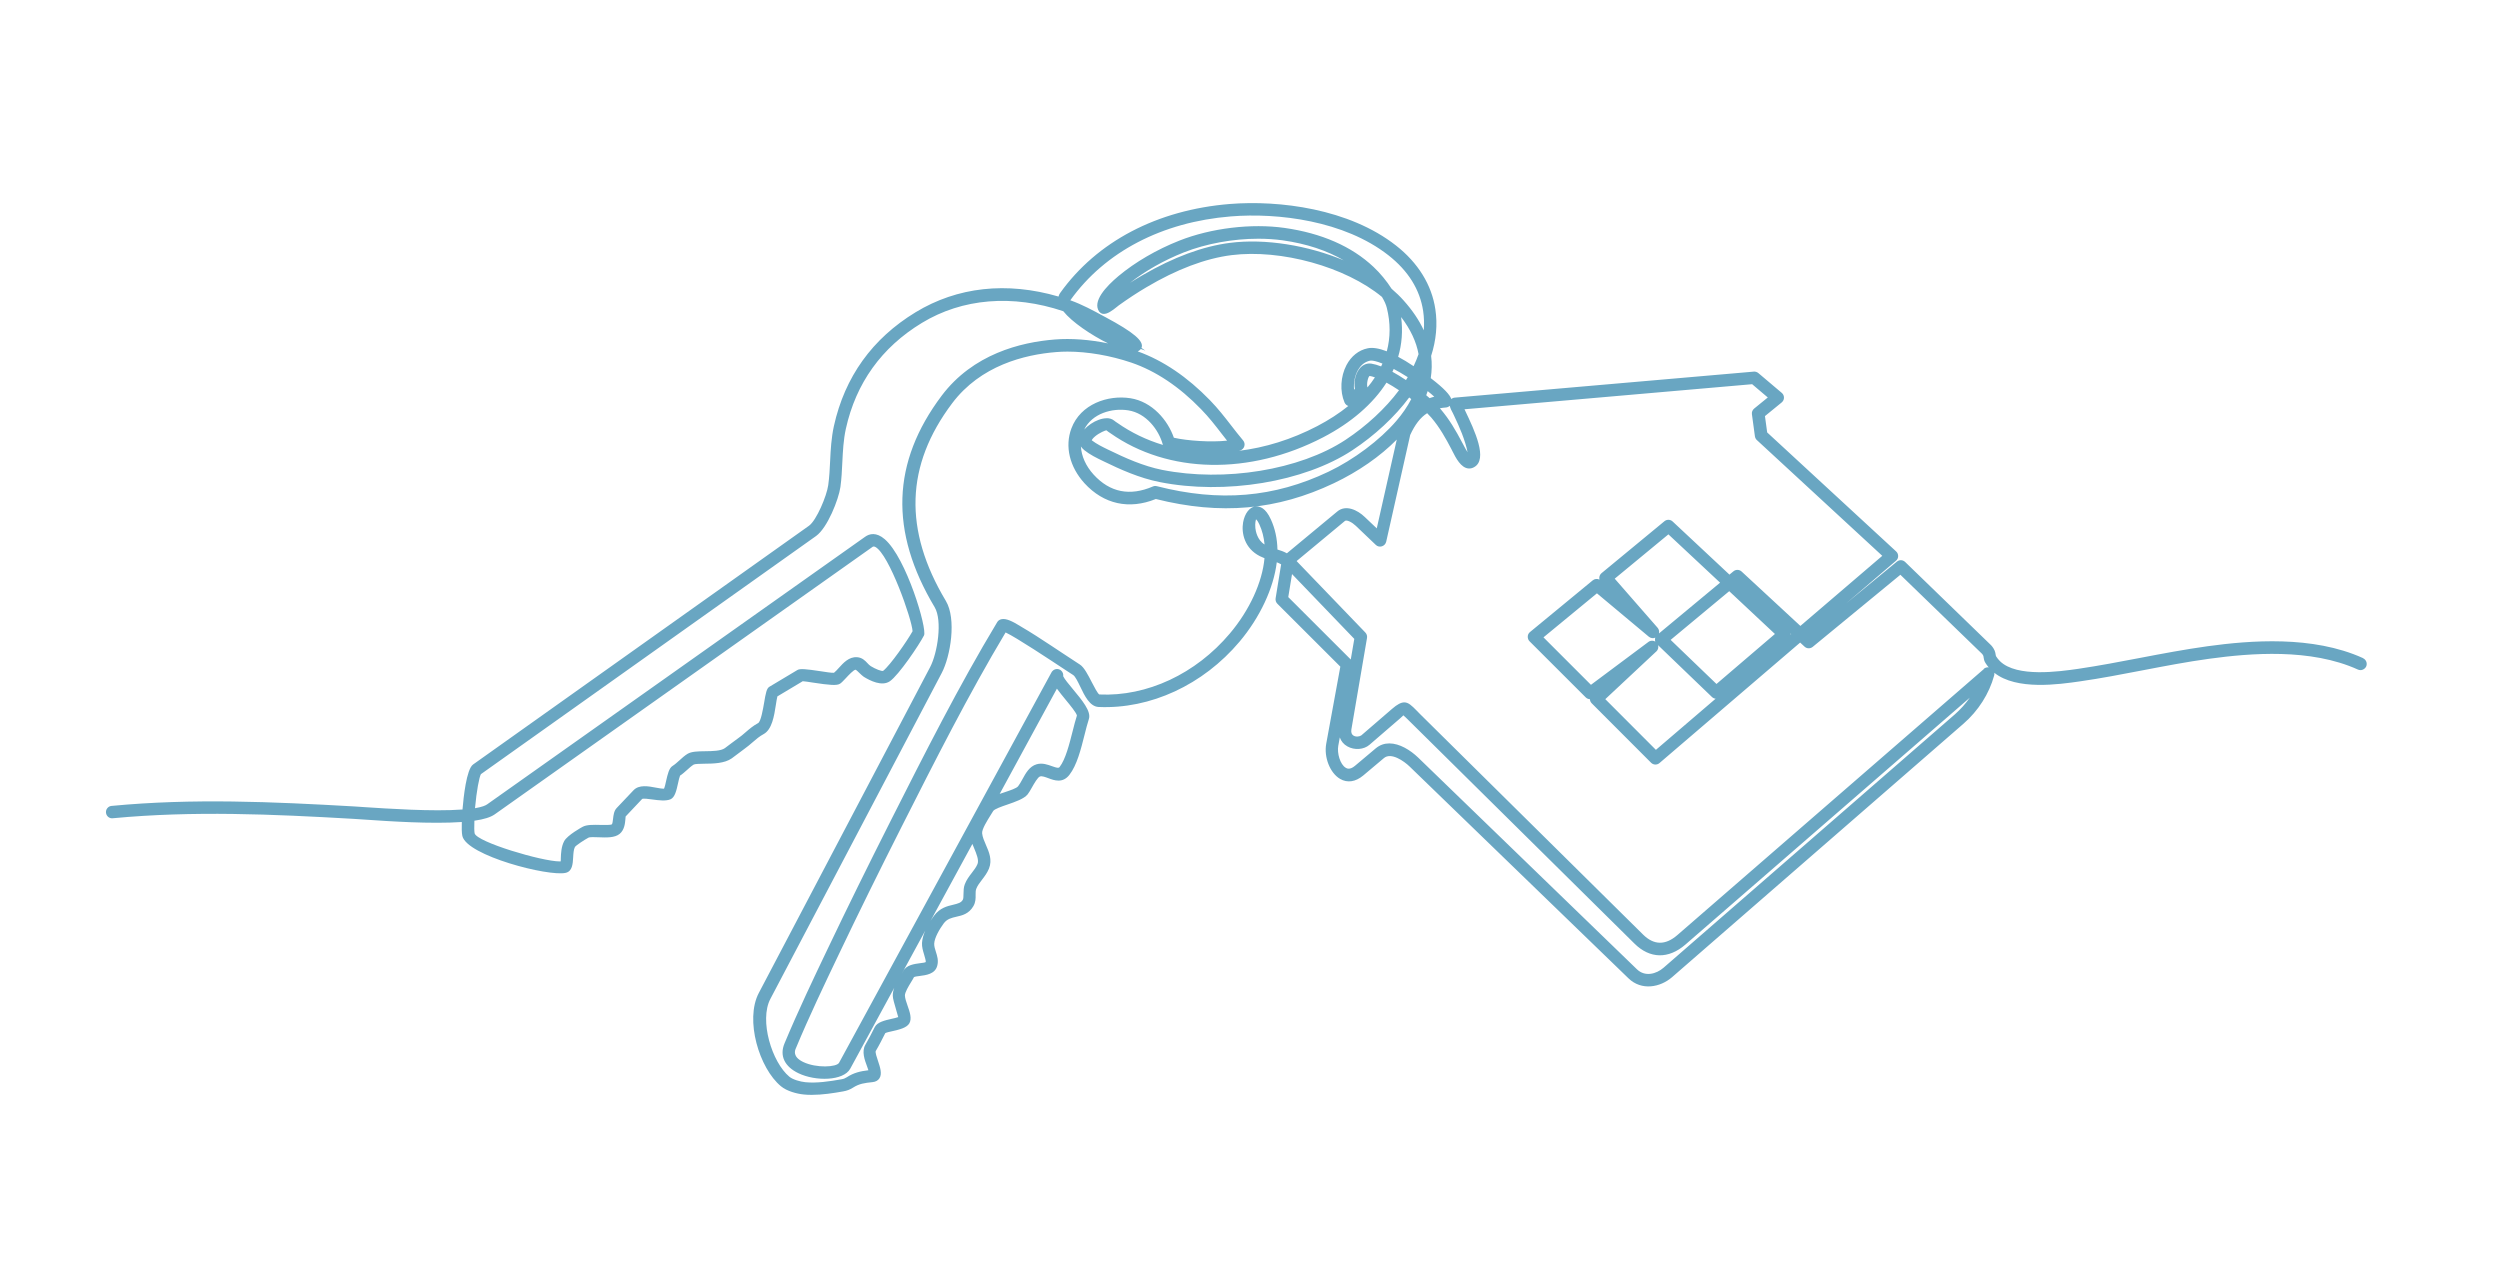
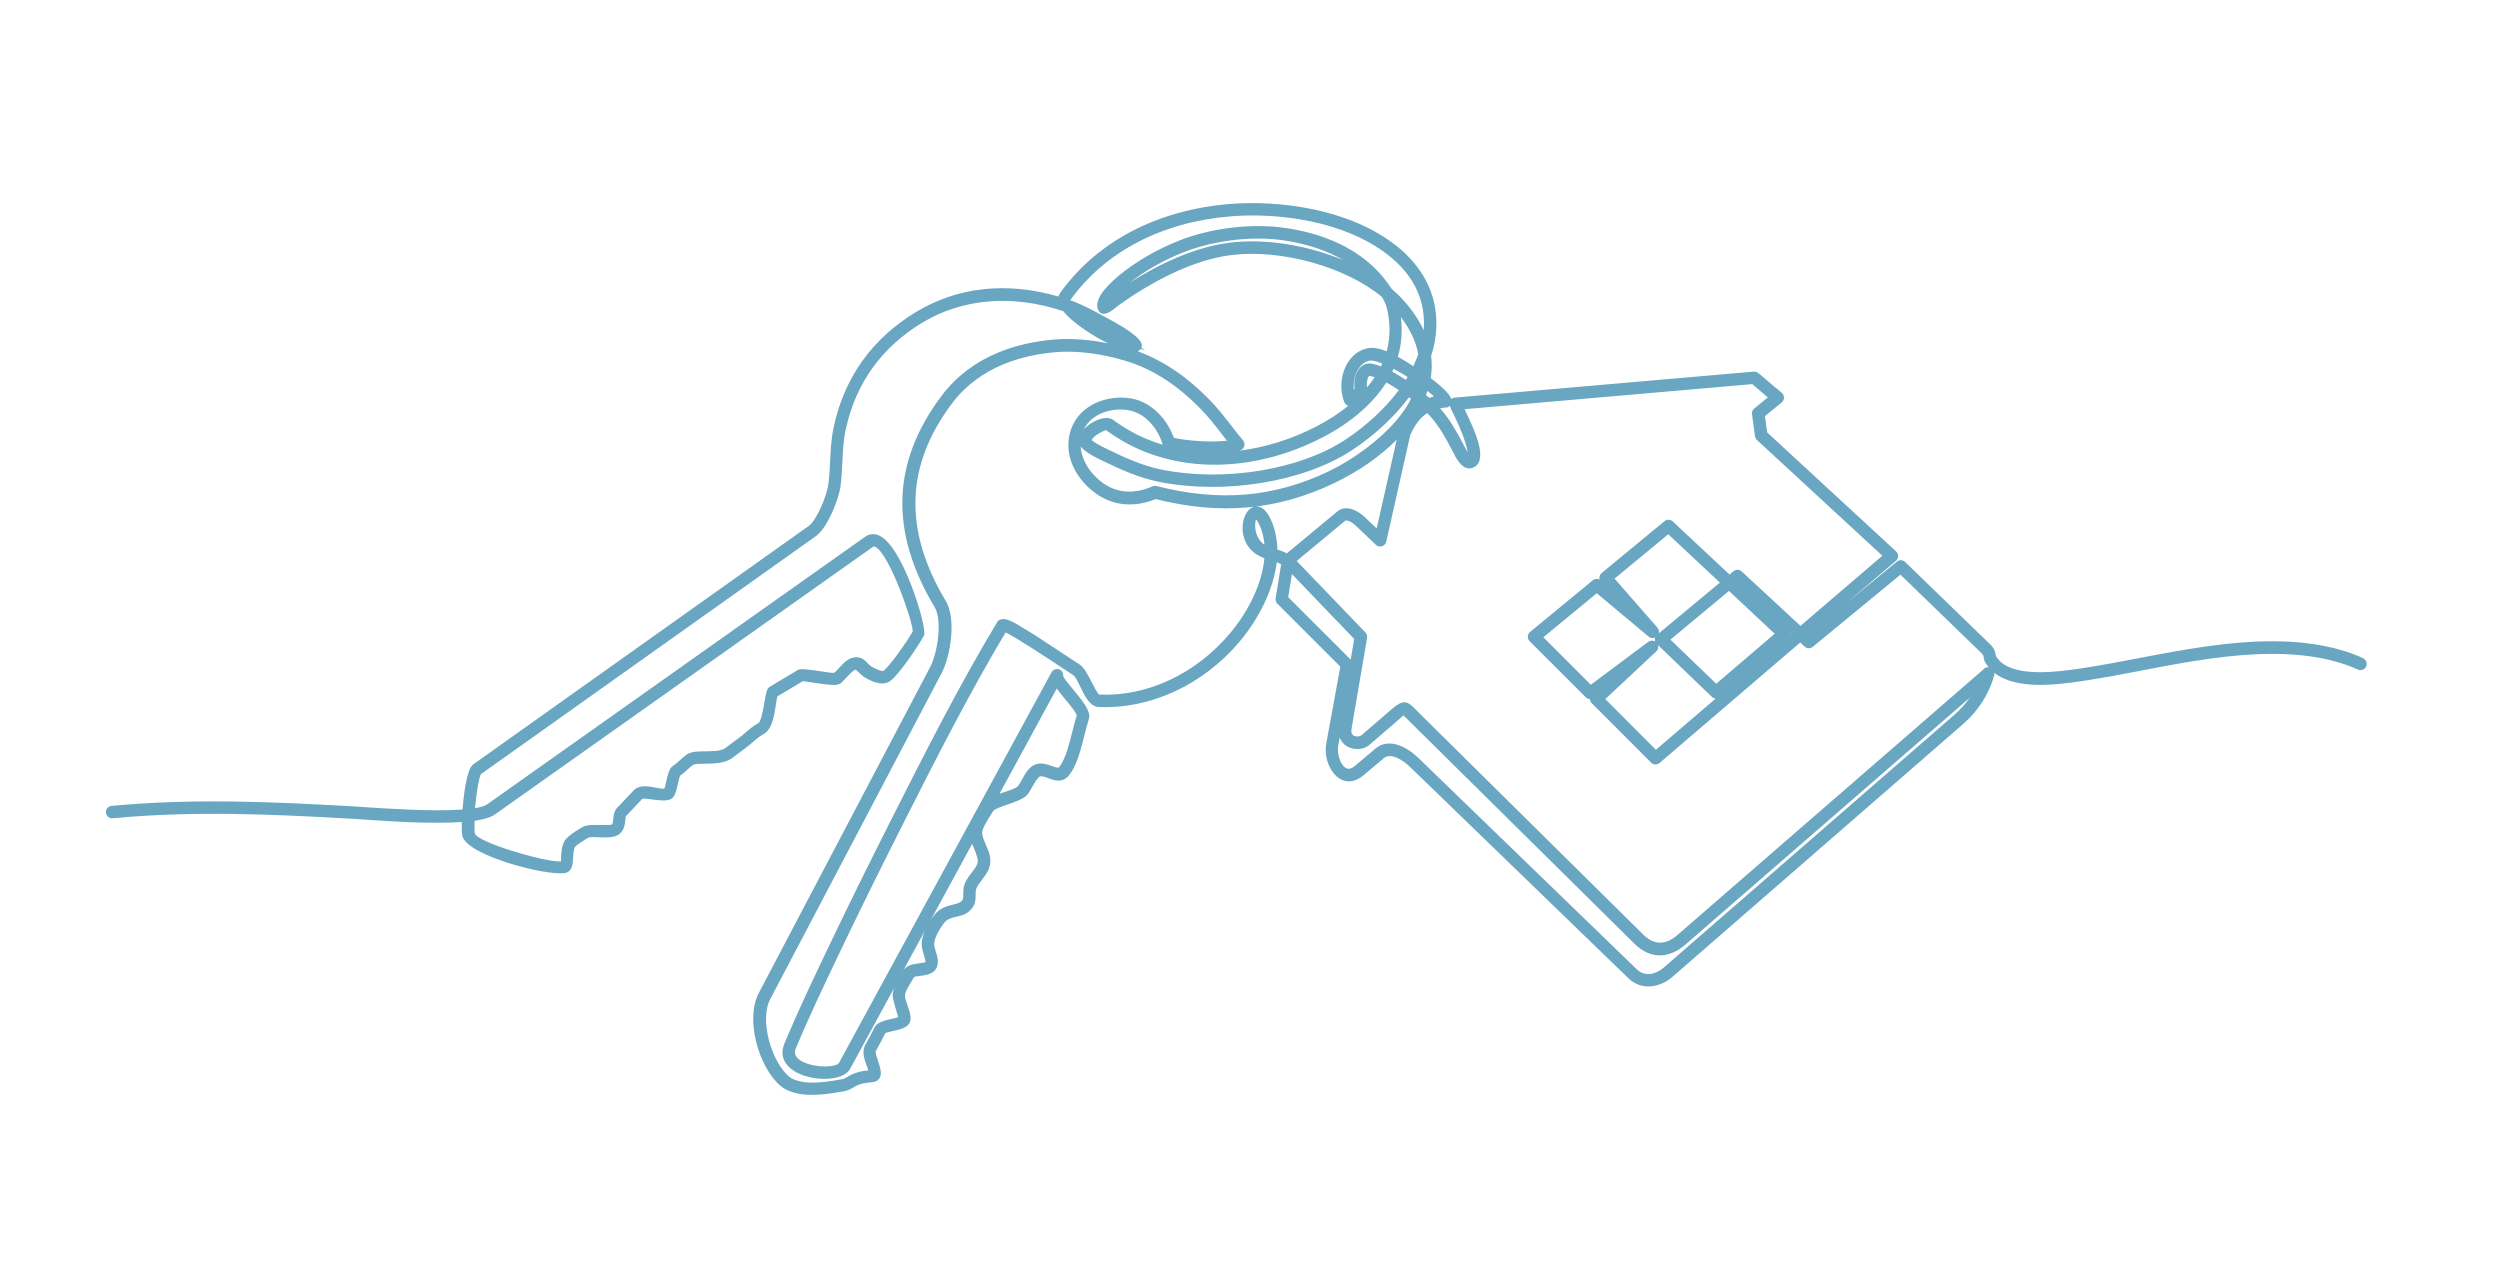
<svg xmlns="http://www.w3.org/2000/svg" viewBox="0 0 326 167">
-   <path stroke-width="0" fill="#69a6c2" transform="scale(.01)" d=" M30812 8581 c-656-297-1471-230-2026-154 -295 41-592 97-879 152 -265 51-539 103-810 143 -239 34-797 115-1017-100 -19-19-36-40-50-62 -3-5-5-12-7-25 -4-28-10-66-58-120 l-1122-1087 c-30-29-76-31-108-4 l-661 544 650-556 c18-15 28-37 28-60 c0-24-9-45-26-61 l-1682-1552-29-213 218-178 c19-16 30-38 30-62 c0-25-10-47-29-63 l-305-258 c-17-14-38-21-60-19 l-3899 339 c-21 2-35 10-45 18 -19-54-90-136-268-272 c15-97 17-194 5-290 c66-205 85-409 55-608 -47-318-225-606-514-832 -611-479-1520-593-2167-541 -946 77-1732 489-2212 1161 -10 14-17 29-21 46 -676-197-1320-126-1864 205 -564 343-923 842-1065 1484 -34 156-42 307-49 454 -5 104-10 211-25 317 -19 139-153 459-251 529 l-4380 3113 c-87 62-125 431-138 587 -386 29-985-12-1277-31 -55-4-100-7-133-9 -1065-61-2108-108-3166-7 -22 2-41 12-55 29 -14 17-20 38-18 59 c4 45 44 79 89 73 c1047-99 2083-53 3141 8 c39 2 90 6 151 10 c305 21 863 59 1259 31 -2 68-2 143 7 182 c59 258 1126 532 1347 481 c88-20 93-117 98-202 c3-51 6-103 23-135 c14-22 125-94 175-121 c19-11 80-8 133-6 c99 4 212 9 276-45 c61-51 69-133 74-188 c1-15 3-36 3-38 l216-229 c16-8 86 0 132 7 c87 12 177 23 237-2 c58-25 78-115 99-211 c8-37 17-77 26-98 c29-18 58-45 89-72 c29-27 60-54 89-72 c15-9 81-10 133-11 c120-1 269-3 363-70 c27-19 53-39 79-59 c29-22 58-45 88-66 c36-25 70-55 103-83 c48-42 94-81 145-108 c110-59 138-237 160-380 c6-42 13-81 20-112 l331-198 c27 2 78 9 132 18 c217 33 314 42 355 14 c21-14 45-41 74-71 c36-39 102-110 128-111 c10 4 36 29 51 44 c20 19 39 37 55 48 c83 52 237 129 340 59 c116-79 382-474 446-598 c44-86-230-1010-511-1254 -112-97-201-72-256-33 l-4930 3490 c-21 15-64 34-158 50 c21-231 55-404 77-444 l4370-3105 c149-106 295-478 318-639 c15-109 20-217 25-323 c7-143 14-290 46-437 c132-596 466-1061 991-1380 c528-321 1182-375 1844-153 c113 142 364 311 585 420 -240-50-482-68-695-51 -448 35-1067 191-1475 732 -653 868-683 1771-92 2759 c103 173 38 596-59 781 l-2234 4249 c-185 351 6 984 289 1217 c78 65 208 98 295 107 c35 4 71 5 107 5 c136 0 280-22 408-45 c51-9 88-23 129-49 c83-53 151-61 254-72 c42-4 72-21 91-50 c38-59 8-146-20-230 -14-41-37-110-28-126 c45-76 85-156 124-233 c16-9 62-19 94-26 c87-20 185-42 220-102 c35-62 6-147-23-229 -17-48-34-98-35-134 c0-41 46-118 81-175 c16-26 30-49 37-64 c9-7 48-12 73-15 c85-11 201-25 230-131 c20-70 0-131-17-184 -12-37-23-72-22-107 c4-78 70-191 125-265 c44-58 100-71 165-86 c76-17 162-37 221-138 c30-52 30-103 29-147 c0-30 0-56 8-78 c16-42 45-80 76-120 c33-43 67-88 90-144 c46-115 0-218-39-308 -23-53-45-103-50-153 -5-53 68-168 111-237 c13-20 24-39 33-53 c15-26 113-60 184-84 c106-37 216-74 265-133 c17-21 35-53 56-90 c27-48 77-136 106-144 c27-8 66 7 107 22 c79 30 188 70 276-43 c98-126 150-333 196-516 c19-77 38-150 58-212 c33-100-90-247-209-390 -53-64-109-131-126-168 c4-28-6-56-28-75 -30-25-72-25-103-1 -12 9-20 21-24 30 l-2768 5087 c-31 57-294 72-466-10 -144-69-109-152-97-179 c173-416 369-825 558-1221 c254-533 523-1079 823-1672 c427-844 868-1717 1354-2530 c144 68 576 355 769 482 c51 34 91 60 113 74 c27 18 61 88 91 150 c58 122 125 260 239 266 c675 30 1363-287 1839-852 c266-316 445-699 485-1035 c20 8 38 16 57 27 l-72 443 c-4 26 4 52 23 71 l821 820-184 1005 c-32 176 49 382 181 459 c95 55 201 39 301-44 l271-228 c93-78 261 39 336 112 l2852 2760 c171 166 415 118 568-14 l3801-3306 c193-168 335-391 400-629 c3-12 4-24 2-35 c290 232 845 151 1117 112 c272-39 547-92 812-143 c286-55 582-112 875-152 c536-73 1319-139 1937 141 c20 9 42 10 62 2 c20-8 37-23 46-42 c18-41 0-89-41-108 Z M13035 10354 l747-1374 c34 47 76 98 116 147 c56 68 140 170 145 204 -19 57-36 127-55 201 -44 173-93 369-170 469 -13 18-36 13-100-10 -56-20-126-46-200-25 -94 27-143 117-186 196 -19 35-37 67-56 91 -22 27-102 53-173 77 -23 8-46 15-69 23 Z M18042 7055 Z M14877 4551 l58 21-50-35 c37-87-101-204-473-403 l-23-12 c-132-73-285-154-426-204 h-3 s-2-4-2-4 c452-631 1195-1019 2092-1092 c617-50 1479 56 2054 506 c259 203 412 448 454 728 c12 82 15 166 8 251 -61-132-149-262-262-388 -47-53-100-104-158-154 -62-98-150-205-236-285 -285-268-676-439-1160-508 -432-61-957 2-1372 166 -294 116-575 280-792 461 -166 139-344 332-253 464 l-2 4 4-3 c12 16 29 26 49 29 c54 7 121-43 185-95 c9-7 16-13 20-16 c120-86 241-166 360-236 c396-235 770-376 1110-419 c645-81 1487 152 1962 545 c32 53 53 101 63 142 c49 195 48 386 0 567 -102-39-186-53-250-39 -117 24-214 102-276 219 -78 149-88 341-25 488 c10 22 28 38 49 45 -119 96-255 184-406 263 -334 174-681 281-1022 322 c6-2 11-3 17-5 c27-8 47-28 55-55 c8-27 2-54-16-76 -56-67-107-132-157-197 -83-107-168-217-275-327 -295-304-611-518-942-637 c17-7 31-18 41-33 Z M16848 7486 l812 845-46 269-815-814 49-300 Z M17451 9726 l20-110 c17 49 50 90 99 117 c91 52 214 43 287-20 l401-346 11-10 c6-6 22-20 31-29 c15 12 42 38 95 91 l2918 2885 c202 200 444 204 665 13 l3708-3219 c-55 79-120 151-192 215 l-3801 3306 c-94 82-242 123-348 20 l-2852-2760 c-102-98-243-185-376-185 -63 0-123 19-178 65 l-271 228 c-67 56-106 33-119 25 -75-44-115-192-98-287 Z M16370 6886 c-7-66 7-109 8-114 c0 0 17 7 44 66 c37 80 59 168 68 262 -96-58-116-177-120-213 Z M16371 6603 c-77 10-140 92-161 209 -24 139 18 338 218 440 c20 10 40 19 61 27 -28 313-195 678-452 982 -443 526-1080 824-1702 795 -21-11-67-100-97-158 -50-97-101-197-156-232 -79-51-158-103-236-155 l-136-90 c-129-85-263-173-399-252 l-16-10 c-87-53-175-100-239-84 -23 6-42 19-53 39 -500 830-951 1724-1388 2588 -297 588-567 1136-824 1675 -180 377-384 805-561 1229 -67 160 0 302 182 389 c224 108 587 101 675-59 l574-1055 c-12 33-20 68-19 104 c0 36 21 105 48 198 c8 27 18 60 23 80 -21 8-58 16-84 22 -89 20-189 43-221 107 l-6 11 c-37 73-75 149-117 220 -52 87-9 201 22 284 c6 15 12 33 17 49 -106 13-188 31-283 92 -22 14-39 21-69 26 -151 27-325 53-470 38 -68-7-163-34-208-71 -228-188-396-736-248-1016 l2234-4249 c115-218 195-705 54-940 -554-925-527-1768 82-2577 c371-493 943-635 1357-668 c48-4 97-6 147-6 c263 0 559 51 834 144 c318 109 624 313 909 608 c103 106 182 208 266 317 c24 31 47 61 72 92 -212 23-518 2-694-38 -78-227-281-470-566-515 -292-46-651 75-770 394 -88 235-23 502 171 715 c251 273 581 346 930 205 c844 212 1582 146 2322-206 c318-151 604-350 820-569 l-261 1158-157-149 c-95-91-247-164-358-71 l-657 545 c-43-24-83-37-123-49 -3-141-31-273-86-393 -69-151-145-174-199-168 Z M12136 12005 l544-1000 c7 18 15 36 22 54 c32 77 65 157 45 207 -17 42-45 78-75 117 -34 44-69 90-91 148 -16 40-16 86-17 126 c0 29-1 63-9 76 -22 39-61 49-126 65 -77 18-172 40-249 143 -11 15-27 37-43 63 Z M12023 12296 c-3 51 13 104 27 150 c12 41 24 83 22 99 -9 7-48 12-74 15 -75 10-179 23-219 103 -7 13-14 26-22 39 l309-568 c-23 52-40 108-43 162 Z M18272 4136 c121 159 197 321 226 482 -18 51-39 104-64 156 h-2 c-72-49-138-88-200-121 c49-166 62-339 39-516 Z M17669 5069 s-8 9-12 13 c-9-92 11-192 56-265 c26-43 74-98 153-114 c3 0 8-1 15-1 c23 0 67 7 146 39 -5 12-11 25-17 37 -46-18-89-30-126-36 -54-9-107 11-147 55 -59 65-87 179-69 273 Z M18157 4848 c6-12 12-24 17-37 c58 31 120 67 183 107 -7 13-15 25-23 38 -61-41-121-77-177-108 Z M18079 4989 c51 28 107 62 164 100 -177 237-424 466-698 647 -596 393-1579 553-2392 391 -244-49-485-157-689-257 l-13-6 c-76-37-148-72-214-122 c0-4 8-22 42-51 c60-50 136-79 148-80 c18 15 35 27 54 39 c753 530 1815 550 2772 53 c366-190 651-437 827-714 Z M14135 5867 c79 63 161 103 257 149 c213 104 466 218 729 270 c851 170 1885 0 2514-415 c291-192 553-435 741-688 c9 7 18 14 27 21 -49 95-115 192-196 286 -215 250-554 504-883 661 -710 338-1421 398-2238 189 -7-2-14-3-21-3 -11 0-21 2-32 7 -300 129-560 77-772-155 -102-112-159-241-166-367 c10 15 23 30 41 45 Z M17859 4902 c21 3 44 10 70 19 -29 44-61 88-97 131 -16-45 9-141 27-149 Z M14431 5454 c-32 0-69 7-108 22 -65 24-135 70-185 125 c103-208 361-284 575-250 c235 37 397 256 449 443 c0 3 2 6 3 8 -213-64-413-160-594-287 -15-10-28-18-41-29 -26-22-60-33-99-33 Z M17528 3397 c-472-198-1031-289-1490-230 -353 45-737 187-1140 422 -54 31-108 64-162 99 c197-155 444-295 702-397 c292-115 643-178 970-178 c110 0 217 7 319 21 c311 44 579 133 801 264 Z M18642 5192 c-14-12-29-25-44-38 c7-18 13-36 19-54 c33 26 62 51 86 73 -21 5-42 12-62 19 Z M22384 8920 l-599-576 764-635 596 558-762 652 Z M23349 8261 l8 7-8 6 s0-2 0-3 v-11 Z M21633 8260 c6-25 0-53-17-73 l-560-641 700-578 674 630-797 662 Z M21587 8367 c-28-17-64-17-92 4 l-749 559-619-619 697-574 677 566 c24 20 57 24 84 12 -2 7-4 15-4 23 c0 10 1 20 4 29 Z M21599 8495 c23-22 31-54 22-82 l703 676 c14 13 31 21 48 22 l-779 667-660-661 665-622 Z M23298 8239 Z M19975 8336 Z M25870 8724 l-3998 3470 c-155 134-304 132-444-5 l-2909-2876 c-18-17-33-33-47-48 -63-64-106-106-160-106 -42 0-91 25-160 85 l-400 345 c-23 17-71 23-103 3 -24-15-33-42-27-80 l204-1194 c4-26-4-51-22-70 l-889-924 s-5-5-7-8 l630-523 c23-19 94 18 142 64 l260 248 c21 21 51 28 80 19 c28-9 49-31 56-60 l313-1392 c63-137 133-228 221-284 c20 20 38 39 53 56 c112 131 191 275 263 412 l13 26 c44 88 112 221 212 227 c23 2 47-4 69-16 c189-99 7-483-114-737 l-9-19 3751-327 204 173-178 145 c-22 18-33 46-29 74 l39 287 c3 19 11 36 25 49 l1636 1510-1068 914-766-709 c-30-28-76-29-107-3 l-52 43-741-693 c-30-28-76-29-107-3 l-820 677 c-17 14-27 34-29 56 c0 10 0 19 2 28 -28-14-63-11-88 10 l-818 674 c-18 15-29 35-29 59 -1 23 7 45 24 62 l732 731 c15 15 35 23 55 24 c0 21 9 39 24 54 l773 774 c30 30 78 32 110 4 l1834-1571 57 53 c30 28 75 29 107 3 l1143-940 1065 1031 c17 20 19 31 21 50 c3 19 6 42 24 70 c13 20 26 39 42 57 -23-4-46 3-65 19 Z M6186 10702 c125-18 211-45 264-82 l4930-3490 s13-9 34 2 c180 95 477 942 486 1099 -72 129-291 444-384 517 -19 8-99-23-162-62 -16-10-29-24-44-40 -30-32-67-71-133-76 -107-8-180 75-240 141 -22 24-42 47-62 62 -32 3-111-11-180-21 -181-27-263-36-297-15 l-366 219 c-35 21-47 82-68 208 -15 86-42 245-78 265 -64 34-115 78-165 121 -33 29-65 56-100 80 -31 22-61 45-92 68 -25 20-51 39-77 58 -52 37-161 39-256 40 -97 1-180 3-232 35 -36 22-70 53-103 83 -32 29-62 56-91 74 -46 28-64 109-84 196 -8 37-17 78-27 100 -24 2-67-6-105-13 -99-19-221-42-293 34 l-219 231 c-37 39-42 94-48 143 -3 25-7 62-15 70 -16 11-95 9-147 8 -89-2-182-5-235 25 -8 4-198 108-240 186 -38 71-42 161-44 226 c0 13 0 28-2 39 h-11 c-232 0-1085-253-1111-367 -5-24-6-84-3-163 Z M18949 5395 c4 7 7 12 8 16 c44 92 77 168 106 241 c32 82 63 181 74 245 -16-25-37-62-65-116 -93-177-173-312-283-442 -4-5-8-10-13-15 c24-5 50-8 76-10 c20-1 38-9 53-22 c7 33 25 68 44 102 Z M1468 10633 Z M13758 8770 Z" />
+   <path stroke-width="0" fill="#69a6c2" transform="scale(.01)" d=" m30812 8581 c-656-297-1471-230-2026-154 -295 41-592 97-879 152 -265 51-539 103-810 143 -239 34-797 115-1017-100 -19-19-36-40-50-62 -3-5-5-12-7-25 -4-28-10-66-58-120 l-1122-1087 c-30-29-76-31-108-4 l-661 544 l650-556 c18-15 28-37 28-60 c0-24-9-45-26-61 l-1682-1552 l-29-213 l218-178 c19-16 30-38 30-62 c0-25-10-47-29-63 l-305-258 c-17-14-38-21-60-19 l-3899 339 c-21 2-35 10-45 18 -19-54-90-136-268-272 c15-97 17-194 5-290 c66-205 85-409 55-608 -47-318-225-606-514-832 -611-479-1520-593-2167-541 -946 77-1732 489-2212 1161 -10 14-17 29-21 46 -676-197-1320-126-1864 205 -564 343-923 842-1065 1484 -34 156-42 307-49 454 -5 104-10 211-25 317 -19 139-153 459-251 529 l-4380 3113 c-87 62-125 431-138 587 -386 29-985-12-1277-31 -55-4-100-7-133-9 -1065-61-2108-108-3166-7 -22 2-41 12-55 29 -14 17-20 38-18 59 c4 45 44 79 89 73 c1047-99 2083-53 3141 8 c39 2 90 6 151 10 c305 21 863 59 1259 31 -2 68-2 143 7 182 c59 258 1126 532 1347 481 c88-20 93-117 98-202 c3-51 6-103 23-135 c14-22 125-94 175-121 c19-11 80-8 133-6 c99 4 212 9 276-45 c61-51 69-133 74-188 c1-15 3-36 3-38 l216-229 c16-8 86 0 132 7 c87 12 177 23 237-2 c58-25 78-115 99-211 c8-37 17-77 26-98 c29-18 58-45 89-72 c29-27 60-54 89-72 c15-9 81-10 133-11 c120-1 269-3 363-70 c27-19 53-39 79-59 c29-22 58-45 88-66 c36-25 70-55 103-83 c48-42 94-81 145-108 c110-59 138-237 160-380 c6-42 13-81 20-112 l331-198 c27 2 78 9 132 18 c217 33 314 42 355 14 c21-14 45-41 74-71 c36-39 102-110 128-111 c10 4 36 29 51 44 c20 19 39 37 55 48 c83 52 237 129 340 59 c116-79 382-474 446-598 c44-86-230-1010-511-1254 -112-97-201-72-256-33 l-4930 3490 c-21 15-64 34-158 50 c21-231 55-404 77-444 l4370-3105 c149-106 295-478 318-639 c15-109 20-217 25-323 c7-143 14-290 46-437 c132-596 466-1061 991-1380 c528-321 1182-375 1844-153 c113 142 364 311 585 420 -240-50-482-68-695-51 -448 35-1067 191-1475 732 -653 868-683 1771-92 2759 c103 173 38 596-59 781 l-2234 4249 c-185 351 6 984 289 1217 c78 65 208 98 295 107 c35 4 71 5 107 5 c136 0 280-22 408-45 c51-9 88-23 129-49 c83-53 151-61 254-72 c42-4 72-21 91-50 c38-59 8-146-20-230 -14-41-37-110-28-126 c45-76 85-156 124-233 c16-9 62-19 94-26 c87-20 185-42 220-102 c35-62 6-147-23-229 -17-48-34-98-35-134 c0-41 46-118 81-175 c16-26 30-49 37-64 c9-7 48-12 73-15 c85-11 201-25 230-131 c20-70 0-131-17-184 -12-37-23-72-22-107 c4-78 70-191 125-265 c44-58 100-71 165-86 c76-17 162-37 221-138 c30-52 30-103 29-147 c0-30 0-56 8-78 c16-42 45-80 76-120 c33-43 67-88 90-144 c46-115 0-218-39-308 -23-53-45-103-50-153 -5-53 68-168 111-237 c13-20 24-39 33-53 c15-26 113-60 184-84 c106-37 216-74 265-133 c17-21 35-53 56-90 c27-48 77-136 106-144 c27-8 66 7 107 22 c79 30 188 70 276-43 c98-126 150-333 196-516 c19-77 38-150 58-212 c33-100-90-247-209-390 -53-64-109-131-126-168 c4-28-6-56-28-75 -30-25-72-25-103-1 -12 9-20 21-24 30 l-2768 5087 c-31 57-294 72-466-10 -144-69-109-152-97-179 c173-416 369-825 558-1221 c254-533 523-1079 823-1672 c427-844 868-1717 1354-2530 c144 68 576 355 769 482 c51 34 91 60 113 74 c27 18 61 88 91 150 c58 122 125 260 239 266 c675 30 1363-287 1839-852 c266-316 445-699 485-1035 c20 8 38 16 57 27 l-72 443 c-4 26 4 52 23 71 l821 820 l-184 1005 c-32 176 49 382 181 459 c95 55 201 39 301-44 l271-228 c93-78 261 39 336 112 l2852 2760 c171 166 415 118 568-14 l3801-3306 c193-168 335-391 400-629 c3-12 4-24 2-35 c290 232 845 151 1117 112 c272-39 547-92 812-143 c286-55 582-112 875-152 c536-73 1319-139 1937 141 c20 9 42 10 62 2 c20-8 37-23 46-42 c18-41 0-89-41-108 Z m-17779 1771 l747-1374 c34 47 76 98 116 147 c56 68 140 170 145 204 -19 57-36 127-55 201 -44 173-93 369-170 469 -13 18-36 13-100-10 -56-20-126-46-200-25 -94 27-143 117-186 196 -19 35-37 67-56 91 -22 27-102 53-173 77 -23 8-46 15-69 23 Z m5008-3298 Z m-3165-2504 l58 21 l-50-35 c37-87-101-204-473-403 l-23-12 c-132-73-285-154-426-204 h-3 s-2-4-2-4 c452-631 1195-1019 2092-1092 c617-50 1479 56 2054 506 c259 203 412 448 454 728 c12 82 15 166 8 251 -61-132-149-262-262-388 -47-53-100-104-158-154 -62-98-150-205-236-285 -285-268-676-439-1160-508 -432-61-957 2-1372 166 -294 116-575 280-792 461 -166 139-344 332-253 464 l-2 4 l4-3 c12 16 29 26 49 29 c54 7 121-43 185-95 c9-7 16-13 20-16 c120-86 241-166 360-236 c396-235 770-376 1110-419 c645-81 1487 152 1962 545 c32 53 53 101 63 142 c49 195 48 386 0 567 -102-39-186-53-250-39 -117 24-214 102-276 219 -78 149-88 341-25 488 c10 22 28 38 49 45 -119 96-255 184-406 263 -334 174-681 281-1022 322 c6-2 11-3 17-5 c27-8 47-28 55-55 c8-27 2-54-16-76 -56-67-107-132-157-197 -83-107-168-217-275-327 -295-304-611-518-942-637 c17-7 31-18 41-33 Z m1971 2937 l812 845 l-46 269 l-815-814 l49-300 Z m603 2240 l20-110 c17 49 50 90 99 117 c91 52 214 43 287-20 l401-346 l11-10 c6-6 22-20 31-29 c15 12 42 38 95 91 l2918 2885 c202 200 444 204 665 13 l3708-3219 c-55 79-120 151-192 215 l-3801 3306 c-94 82-242 123-348 20 l-2852-2760 c-102-98-243-185-376-185 -63 0-123 19-178 65 l-271 228 c-67 56-106 33-119 25 -75-44-115-192-98-287 Z m-1081-2839 c-7-66 7-109 8-114 c0 0 17 7 44 66 c37 80 59 168 68 262 -96-58-116-177-120-213 Z m1-284 c-77 10-140 92-161 209 -24 139 18 338 218 440 c20 10 40 19 61 27 -28 313-195 678-452 982 -443 526-1080 824-1702 795 -21-11-67-100-97-158 -50-97-101-197-156-232 -79-51-158-103-236-155 l-136-90 c-129-85-263-173-399-252 l-16-10 c-87-53-175-100-239-84 -23 6-42 19-53 39 -500 830-951 1724-1388 2588 -297 588-567 1136-824 1675 -180 377-384 805-561 1229 -67 160 0 302 182 389 c224 108 587 101 675-59 l574-1055 c-12 33-20 68-19 104 c0 36 21 105 48 198 c8 27 18 60 23 80 -21 8-58 16-84 22 -89 20-189 43-221 107 l-6 11 c-37 73-75 149-117 220 -52 87-9 201 22 284 c6 15 12 33 17 49 -106 13-188 31-283 92 -22 14-39 21-69 26 -151 27-325 53-470 38 -68-7-163-34-208-71 -228-188-396-736-248-1016 l2234-4249 c115-218 195-705 54-940 -554-925-527-1768 82-2577 c371-493 943-635 1357-668 c48-4 97-6 147-6 c263 0 559 51 834 144 c318 109 624 313 909 608 c103 106 182 208 266 317 c24 31 47 61 72 92 -212 23-518 2-694-38 -78-227-281-470-566-515 -292-46-651 75-770 394 -88 235-23 502 171 715 c251 273 581 346 930 205 c844 212 1582 146 2322-206 c318-151 604-350 820-569 l-261 1158 l-157-149 c-95-91-247-164-358-71 l-657 545 c-43-24-83-37-123-49 -3-141-31-273-86-393 -69-151-145-174-199-168 Z m-4237 5400 l544-1000 c7 18 15 36 22 54 c32 77 65 157 45 207 -17 42-45 78-75 117 -34 44-69 90-91 148 -16 40-16 86-17 126 c0 29-1 63-9 76 -22 39-61 49-126 65 -77 18-172 40-249 143 -11 15-27 37-43 63 Z m-114 292 c-3 51 13 104 27 150 c12 41 24 83 22 99 -9 7-48 12-74 15 -75 10-179 23-219 103 -7 13-14 26-22 39 l309-568 c-23 52-40 108-43 162 Z m6249-8160 c121 159 197 321 226 482 -18 51-39 104-64 156 h-2 c-72-49-138-88-200-121 c49-166 62-339 39-516 Z m-602 932 s-8 9-12 13 c-9-92 11-192 56-265 c26-43 74-98 153-114 c3 0 8-1 15-1 c23 0 67 7 146 39 -5 12-11 25-17 37 -46-18-89-30-126-36 -54-9-107 11-147 55 -59 65-87 179-69 273 Z m489-222 c6-12 12-24 17-37 c58 31 120 67 183 107 -7 13-15 25-23 38 -61-41-121-77-177-108 Z m-78 141 c51 28 107 62 164 100 -177 237-424 466-698 647 -596 393-1579 553-2392 391 -244-49-485-157-689-257 l-13-6 c-76-37-148-72-214-122 c0-4 8-22 42-51 c60-50 136-79 148-80 c18 15 35 27 54 39 c753 530 1815 550 2772 53 c366-190 651-437 827-714 Z m-3945 878 c79 63 161 103 257 149 c213 104 466 218 729 270 c851 170 1885 0 2514-415 c291-192 553-435 741-688 c9 7 18 14 27 21 -49 95-115 192-196 286 -215 250-554 504-883 661 -710 338-1421 398-2238 189 -7-2-14-3-21-3 -11 0-21 2-32 7 -300 129-560 77-772-155 -102-112-159-241-166-367 c10 15 23 30 41 45 Z m3723-965 c21 3 44 10 70 19 -29 44-61 88-97 131 -16-45 9-141 27-149 Z m-3428 551 c-32 0-69 7-108 22 -65 24-135 70-185 125 c103-208 361-284 575-250 c235 37 397 256 449 443 c0 3 2 6 3 8 -213-64-413-160-594-287 -15-10-28-18-41-29 -26-22-60-33-99-33 Z m3097-2056 c-472-198-1031-289-1490-230 -353 45-737 187-1140 422 -54 31-108 64-162 99 c197-155 444-295 702-397 c292-115 643-178 970-178 c110 0 217 7 319 21 c311 44 579 133 801 264 Z m1114 1794 c-14-12-29-25-44-38 c7-18 13-36 19-54 c33 26 62 51 86 73 -21 5-42 12-62 19 Z m3743 3728 l-599-576 l764-635 l596 558 l-762 652 Z m966-658 l8 7 l-8 6 s0-2 0-3 v-11 Z m-1716 0 c6-25 0-53-17-73 l-560-641 l700-578 l674 630 l-797 662 Z m-46 107 c-28-17-64-17-92 4 l-749 559 l-619-619 l697-574 l677 566 c24 20 57 24 84 12 -2 7-4 15-4 23 c0 10 1 20 4 29 Z m14 128 c23-22 31-54 22-82 l703 676 c14 13 31 21 48 22 l-779 667 l-660-661 l665-622 Z m1700-256 Z m-3323 97 Z m5895 388 l-3998 3470 c-155 134-304 132-444-5 l-2909-2876 c-18-17-33-33-47-48 -63-64-106-106-160-106 -42 0-91 25-160 85 l-400 345 c-23 17-71 23-103 3 -24-15-33-42-27-80 l204-1194 c4-26-4-51-22-70 l-889-924 s-5-5-7-8 l630-523 c23-19 94 18 142 64 l260 248 c21 21 51 28 80 19 c28-9 49-31 56-60 l313-1392 c63-137 133-228 221-284 c20 20 38 39 53 56 c112 131 191 275 263 412 l13 26 c44 88 112 221 212 227 c23 2 47-4 69-16 c189-99 7-483-114-737 l-9-19 l3751-327 l204 173 l-178 145 c-22 18-33 46-29 74 l39 287 c3 19 11 36 25 49 l1636 1510 l-1068 914 l-766-709 c-30-28-76-29-107-3 l-52 43 l-741-693 c-30-28-76-29-107-3 l-820 677 c-17 14-27 34-29 56 c0 10 0 19 2 28 -28-14-63-11-88 10 l-818 674 c-18 15-29 35-29 59 -1 23 7 45 24 62 l732 731 c15 15 35 23 55 24 c0 21 9 39 24 54 l773 774 c30 30 78 32 110 4 l1834-1571 l57 53 c30 28 75 29 107 3 l1143-940 l1065 1031 c17 20 19 31 21 50 c3 19 6 42 24 70 c13 20 26 39 42 57 -23-4-46 3-65 19 Z m-19682 1980 c125-18 211-45 264-82 l4930-3490 s13-9 34 2 c180 95 477 942 486 1099 -72 129-291 444-384 517 -19 8-99-23-162-62 -16-10-29-24-44-40 -30-32-67-71-133-76 -107-8-180 75-240 141 -22 24-42 47-62 62 -32 3-111-11-180-21 -181-27-263-36-297-15 l-366 219 c-35 21-47 82-68 208 -15 86-42 245-78 265 -64 34-115 78-165 121 -33 29-65 56-100 80 -31 22-61 45-92 68 -25 20-51 39-77 58 -52 37-161 39-256 40 -97 1-180 3-232 35 -36 22-70 53-103 83 -32 29-62 56-91 74 -46 28-64 109-84 196 -8 37-17 78-27 100 -24 2-67-6-105-13 -99-19-221-42-293 34 l-219 231 c-37 39-42 94-48 143 -3 25-7 62-15 70 -16 11-95 9-147 8 -89-2-182-5-235 25 -8 4-198 108-240 186 -38 71-42 161-44 226 c0 13 0 28-2 39 h-11 c-232 0-1085-253-1111-367 -5-24-6-84-3-163 Z m12763-5308 c4 7 7 12 8 16 c44 92 77 168 106 241 c32 82 63 181 74 245 -16-25-37-62-65-116 -93-177-173-312-283-442 -4-5-8-10-13-15 c24-5 50-8 76-10 c20-1 38-9 53-22 c7 33 25 68 44 102 Z m-17481 5239 Z m12290-1863 Z" />
</svg>
